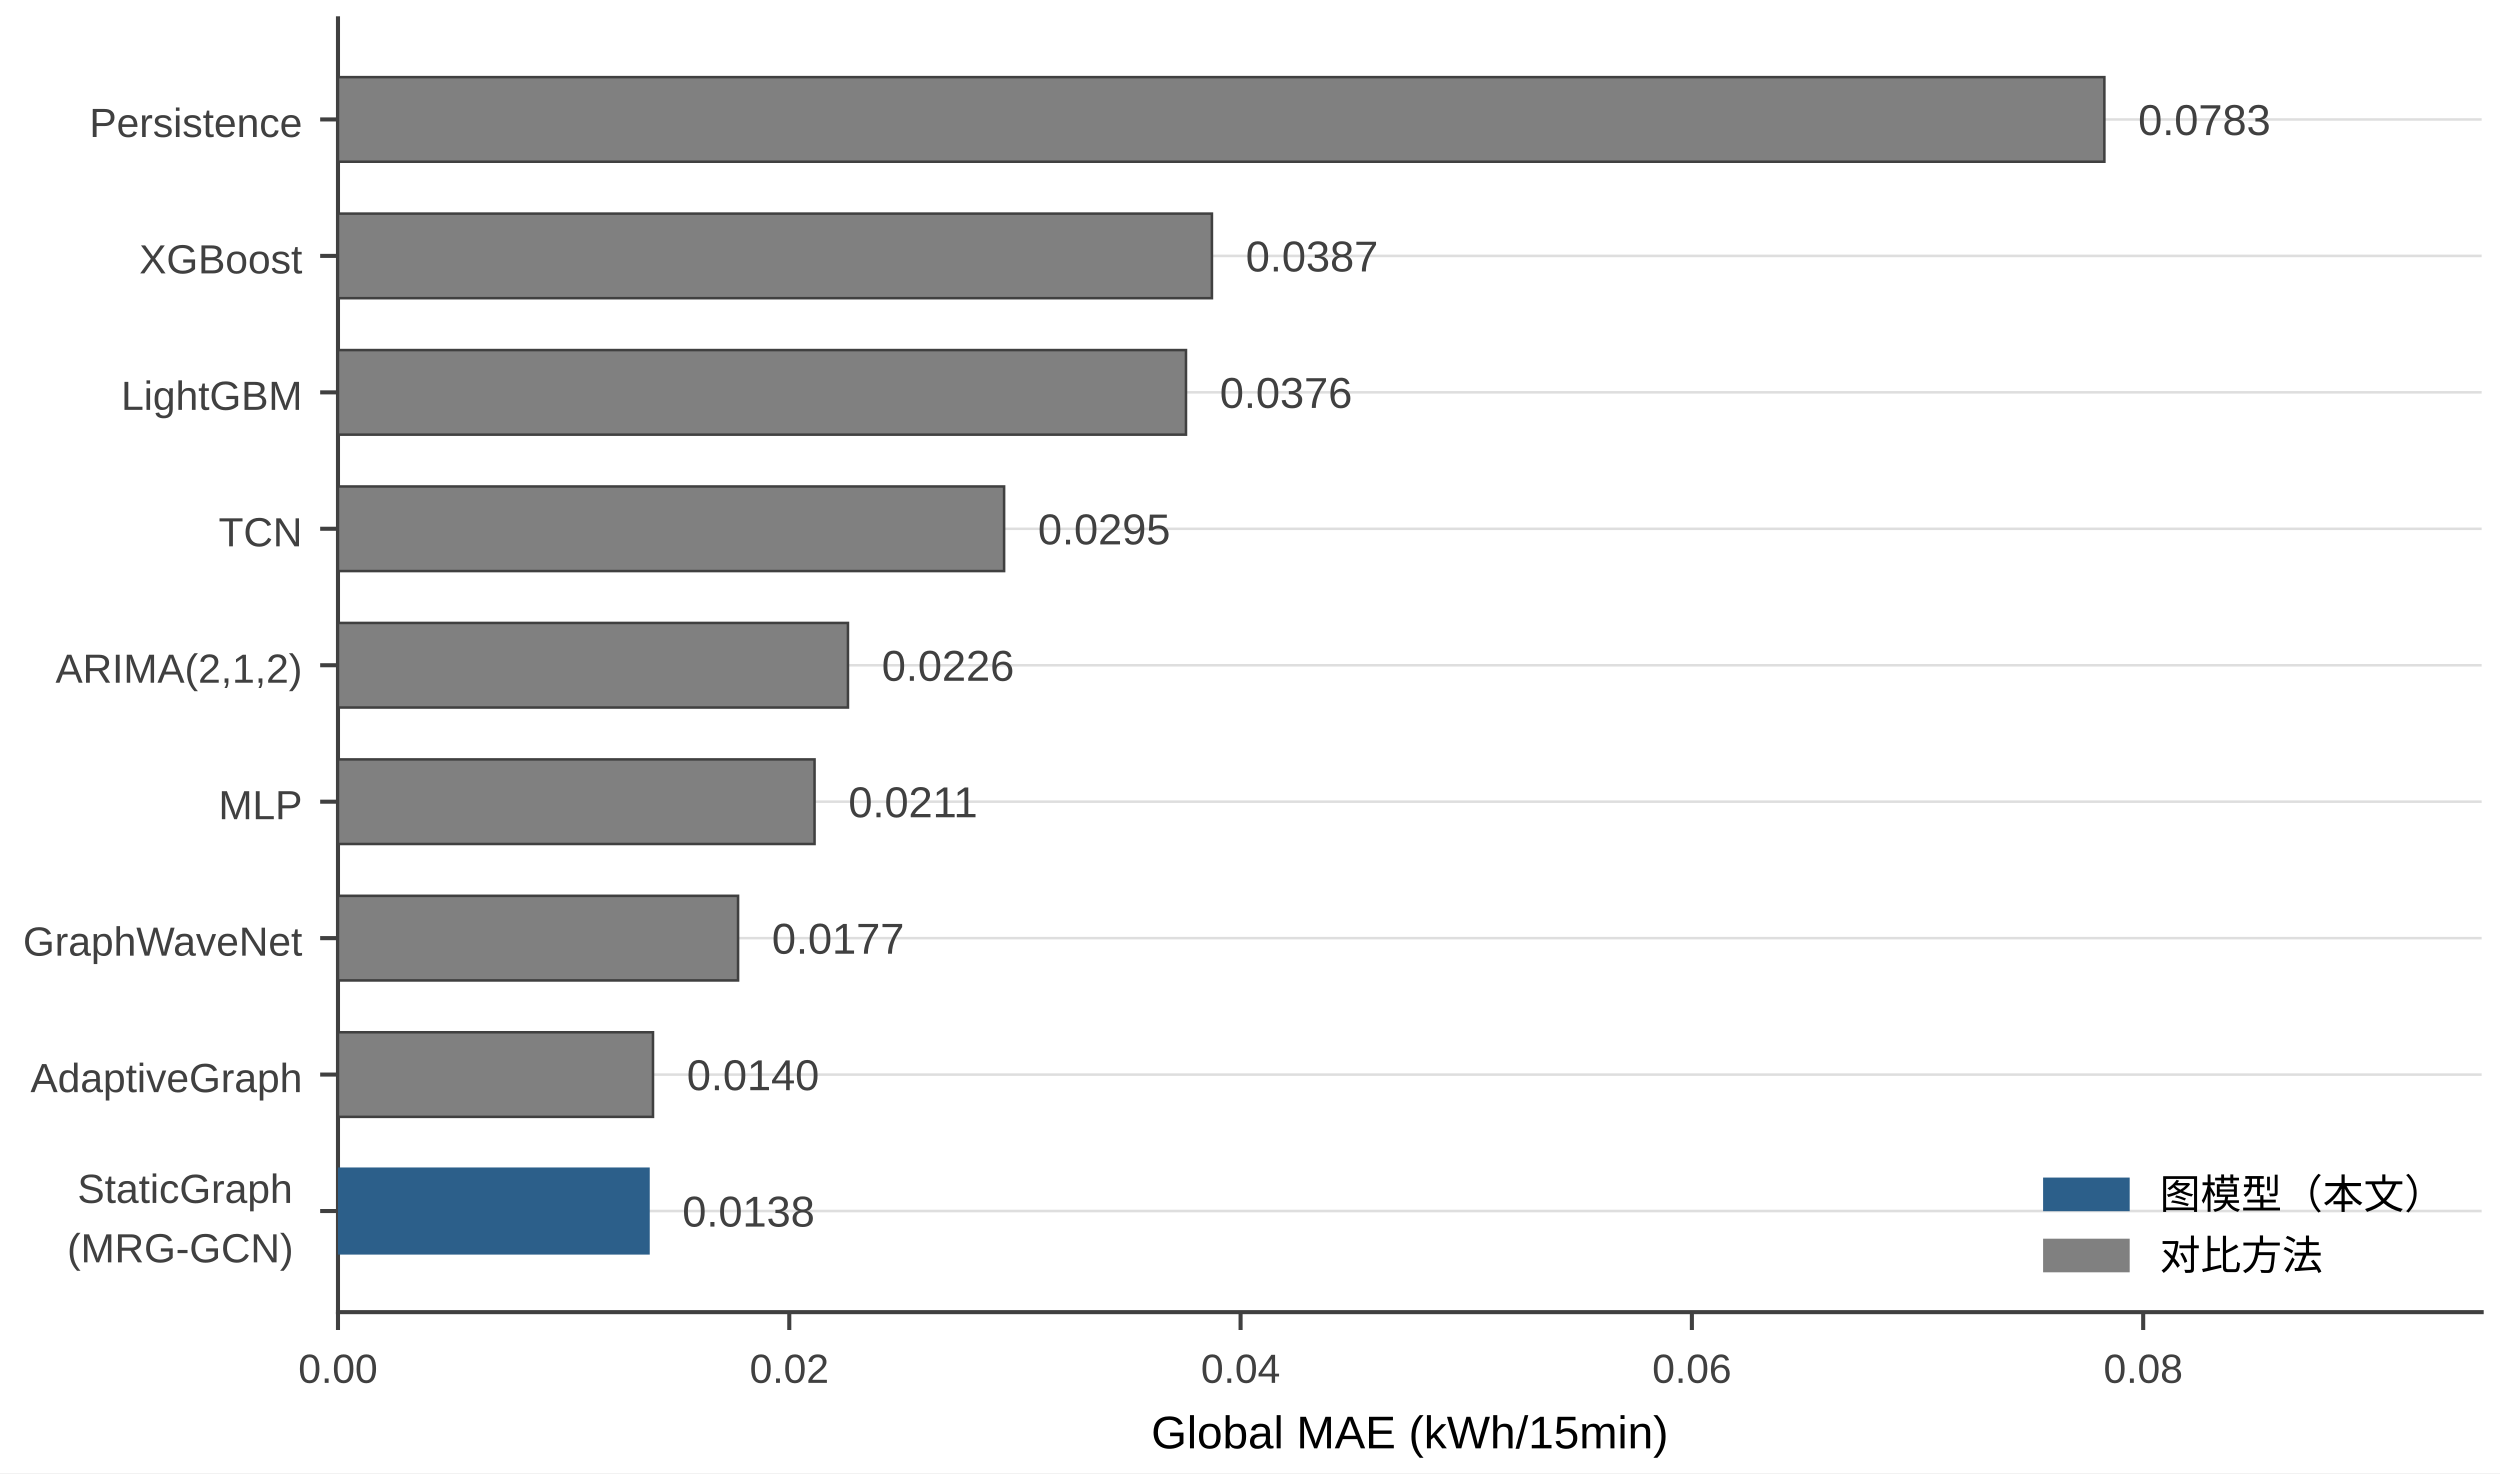
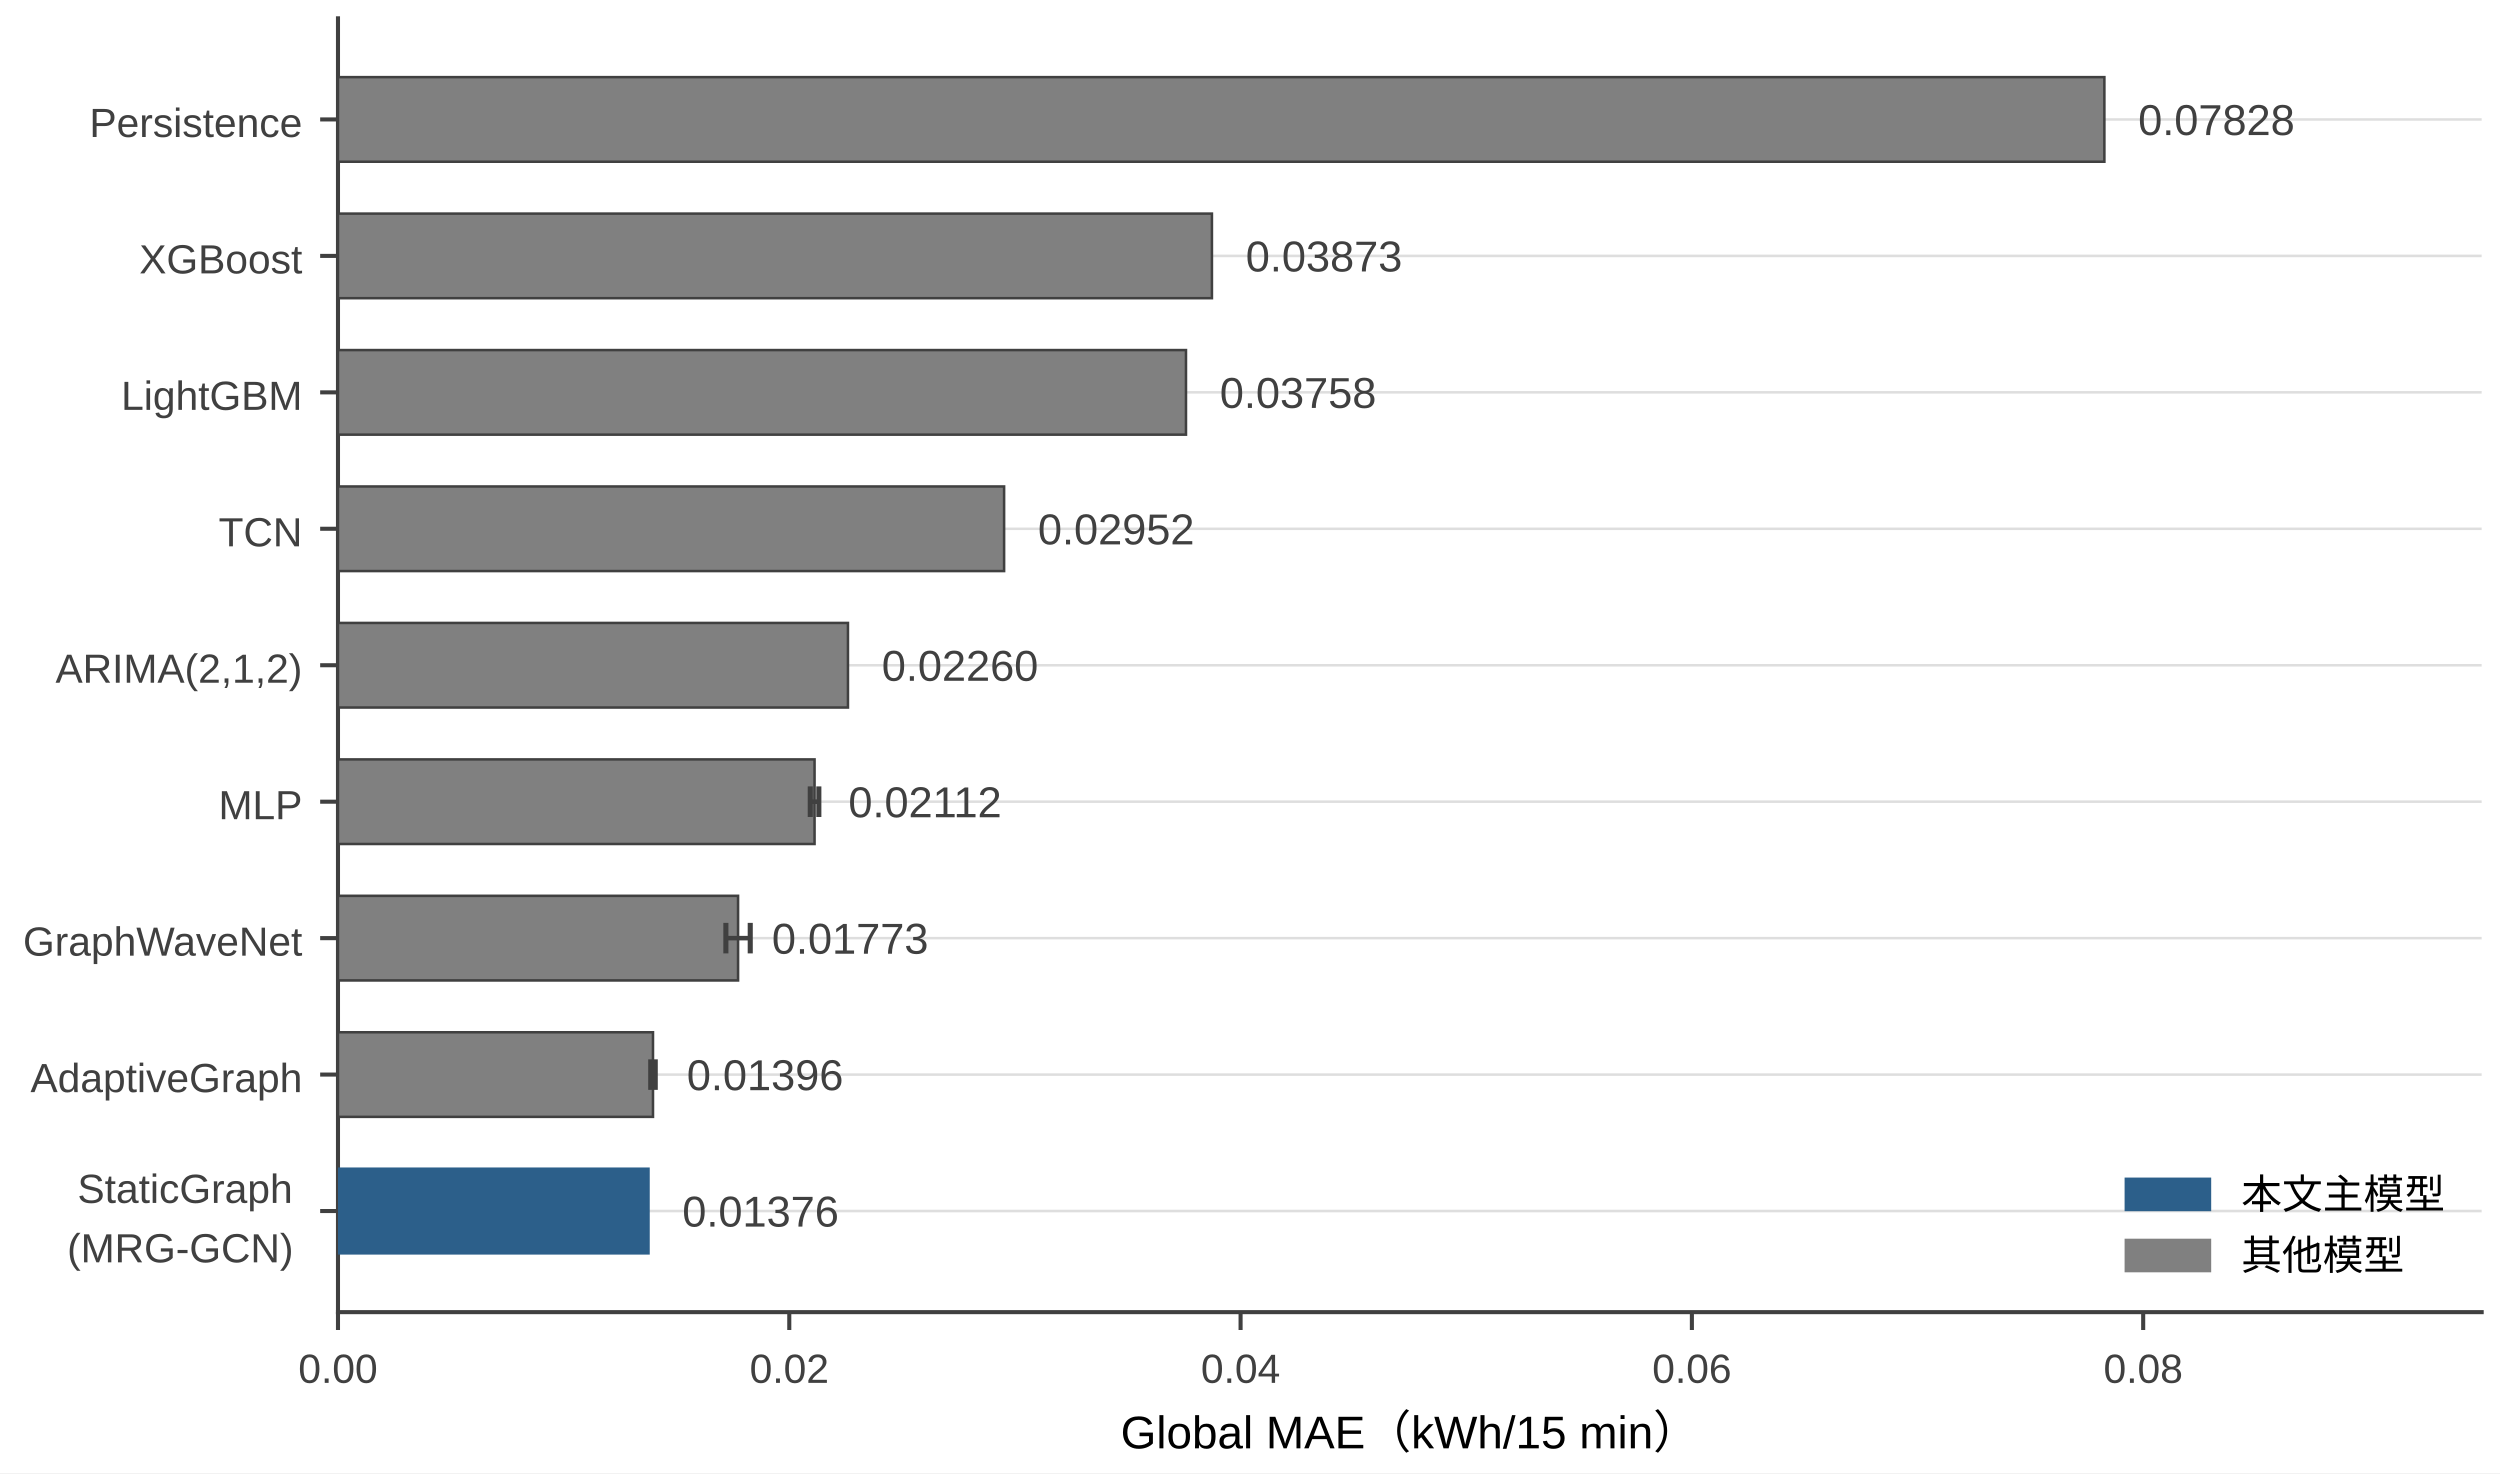
<svg xmlns="http://www.w3.org/2000/svg" xmlns:xlink="http://www.w3.org/1999/xlink" width="490.8pt" height="289.2pt" viewBox="0 0 490.8 289.2" version="1.1">
  <defs>
    <style type="text/css">*{stroke-linejoin: round; stroke-linecap: butt}</style>
  </defs>
  <g id="figure_1">
    <g id="patch_1">
      <path d="M 0 289.2  L 490.8 289.2  L 490.8 0  L 0 0  z " style="fill: #ffffff" />
    </g>
    <g id="axes_1">
      <g id="patch_2">
        <path d="M 66.353 257.6  L 487.2 257.6  L 487.2 3.6  L 66.353 3.6  z " style="fill: #ffffff" />
      </g>
      <g id="matplotlib.axis_1">
        <g id="xtick_1">
          <g id="line2d_1">
            <defs>
-               <path id="me5dda92892" d="M 0 0  L 0 3.5  " style="stroke: #404040; stroke-width: 0.8" />
+               <path id="mbe0ea9880f" d="M 0 0  L 0 3.5  " style="stroke: #404040; stroke-width: 0.8" />
            </defs>
            <g>
-               <use xlink:href="#me5dda92892" x="66.353" y="257.6" style="fill: #404040; stroke: #404040; stroke-width: 0.8" />
+               <use xlink:href="#mbe0ea9880f" x="66.353" y="257.6" style="fill: #404040; stroke: #404040; stroke-width: 0.8" />
            </g>
          </g>
          <g id="text_1">
            <text style="font-size: 8px; font-family: 'PingFang SC', 'Arial', 'Helvetica', 'DejaVu Sans', sans-serif; text-anchor: middle; fill: #404040" x="66.353" y="271.48" transform="rotate(-0 66.3525 271.4795)">0.00</text>
          </g>
        </g>
        <g id="xtick_2">
          <g id="line2d_2">
            <g>
-               <use xlink:href="#me5dda92892" x="154.952" y="257.6" style="fill: #404040; stroke: #404040; stroke-width: 0.8" />
+               <use xlink:href="#mbe0ea9880f" x="154.952" y="257.6" style="fill: #404040; stroke: #404040; stroke-width: 0.8" />
            </g>
          </g>
          <g id="text_2">
            <text style="font-size: 8px; font-family: 'PingFang SC', 'Arial', 'Helvetica', 'DejaVu Sans', sans-serif; text-anchor: middle; fill: #404040" x="154.952" y="271.48" transform="rotate(-0 154.9519 271.4795)">0.02</text>
          </g>
        </g>
        <g id="xtick_3">
          <g id="line2d_3">
            <g>
-               <use xlink:href="#me5dda92892" x="243.551" y="257.6" style="fill: #404040; stroke: #404040; stroke-width: 0.8" />
+               <use xlink:href="#mbe0ea9880f" x="243.551" y="257.6" style="fill: #404040; stroke: #404040; stroke-width: 0.8" />
            </g>
          </g>
          <g id="text_3">
            <text style="font-size: 8px; font-family: 'PingFang SC', 'Arial', 'Helvetica', 'DejaVu Sans', sans-serif; text-anchor: middle; fill: #404040" x="243.551" y="271.48" transform="rotate(-0 243.5512 271.4795)">0.04</text>
          </g>
        </g>
        <g id="xtick_4">
          <g id="line2d_4">
            <g>
-               <use xlink:href="#me5dda92892" x="332.151" y="257.6" style="fill: #404040; stroke: #404040; stroke-width: 0.8" />
+               <use xlink:href="#mbe0ea9880f" x="332.151" y="257.6" style="fill: #404040; stroke: #404040; stroke-width: 0.8" />
            </g>
          </g>
          <g id="text_4">
            <text style="font-size: 8px; font-family: 'PingFang SC', 'Arial', 'Helvetica', 'DejaVu Sans', sans-serif; text-anchor: middle; fill: #404040" x="332.151" y="271.48" transform="rotate(-0 332.1506 271.4795)">0.06</text>
          </g>
        </g>
        <g id="xtick_5">
          <g id="line2d_5">
            <g>
-               <use xlink:href="#me5dda92892" x="420.75" y="257.6" style="fill: #404040; stroke: #404040; stroke-width: 0.8" />
+               <use xlink:href="#mbe0ea9880f" x="420.75" y="257.6" style="fill: #404040; stroke: #404040; stroke-width: 0.8" />
            </g>
          </g>
          <g id="text_5">
            <text style="font-size: 8px; font-family: 'PingFang SC', 'Arial', 'Helvetica', 'DejaVu Sans', sans-serif; text-anchor: middle; fill: #404040" x="420.75" y="271.48" transform="rotate(-0 420.75 271.4795)">0.08</text>
          </g>
        </g>
        <g id="text_6">
-           <text style="font-size: 9px; font-family: 'PingFang SC', 'Arial', 'Helvetica', 'DejaVu Sans', sans-serif; text-anchor: middle" x="276.776" y="284.34" transform="rotate(-0 276.776 284.3395)">Global MAE (kWh/15min)</text>
+           <text style="font-size: 9px; font-family: 'PingFang SC', 'Arial', 'Helvetica', 'DejaVu Sans', sans-serif; text-anchor: middle" x="276.776" y="284.34" transform="rotate(-0 276.776 284.3395)">Global MAE（kWh/15 min）</text>
        </g>
      </g>
      <g id="matplotlib.axis_2">
        <g id="ytick_1">
          <g id="line2d_6">
-             <path d="M 66.353 237.75  L 487.2 237.75  " clip-path="url(#p1f887a9583)" style="fill: none; stroke: #c8c8c8; stroke-opacity: 0.6; stroke-width: 0.5; stroke-linecap: square" />
+             <path d="M 66.353 237.75  L 487.2 237.75  " clip-path="url(#pc0362e26a9)" style="fill: none; stroke: #c8c8c8; stroke-opacity: 0.6; stroke-width: 0.5; stroke-linecap: square" />
          </g>
          <g id="line2d_7">
            <defs>
-               <path id="m194b67b33b" d="M 0 0  L -3.5 0  " style="stroke: #404040; stroke-width: 0.8" />
+               <path id="m013a8aee64" d="M 0 0  L -3.5 0  " style="stroke: #404040; stroke-width: 0.8" />
            </defs>
            <g>
-               <use xlink:href="#m194b67b33b" x="66.353" y="237.75" style="fill: #404040; stroke: #404040; stroke-width: 0.8" />
+               <use xlink:href="#m013a8aee64" x="66.353" y="237.75" style="fill: #404040; stroke: #404040; stroke-width: 0.8" />
            </g>
          </g>
          <g id="text_7">
            <text style="font-size: 8px; font-family: 'PingFang SC', 'Arial', 'Helvetica', 'DejaVu Sans', sans-serif; fill: #404040" transform="translate(15.20875 236.1581)">StaticGraph</text>
            <text style="font-size: 8px; font-family: 'PingFang SC', 'Arial', 'Helvetica', 'DejaVu Sans', sans-serif; fill: #404040" transform="translate(13.1775 247.8218)">(MRG-GCN)</text>
          </g>
        </g>
        <g id="ytick_2">
          <g id="line2d_8">
-             <path d="M 66.353 210.962  L 487.2 210.962  " clip-path="url(#p1f887a9583)" style="fill: none; stroke: #c8c8c8; stroke-opacity: 0.6; stroke-width: 0.5; stroke-linecap: square" />
+             <path d="M 66.353 210.962  L 487.2 210.962  " clip-path="url(#pc0362e26a9)" style="fill: none; stroke: #c8c8c8; stroke-opacity: 0.6; stroke-width: 0.5; stroke-linecap: square" />
          </g>
          <g id="line2d_9">
            <g>
-               <use xlink:href="#m194b67b33b" x="66.353" y="210.962" style="fill: #404040; stroke: #404040; stroke-width: 0.8" />
+               <use xlink:href="#m013a8aee64" x="66.353" y="210.962" style="fill: #404040; stroke: #404040; stroke-width: 0.8" />
            </g>
          </g>
          <g id="text_8">
            <text style="font-size: 8px; font-family: 'PingFang SC', 'Arial', 'Helvetica', 'DejaVu Sans', sans-serif; text-anchor: end; fill: #404040" x="59.352" y="214.402" transform="rotate(-0 59.3525 214.4024)">AdaptiveGraph</text>
          </g>
        </g>
        <g id="ytick_3">
          <g id="line2d_10">
-             <path d="M 66.353 184.175  L 487.2 184.175  " clip-path="url(#p1f887a9583)" style="fill: none; stroke: #c8c8c8; stroke-opacity: 0.6; stroke-width: 0.5; stroke-linecap: square" />
+             <path d="M 66.353 184.175  L 487.2 184.175  " clip-path="url(#pc0362e26a9)" style="fill: none; stroke: #c8c8c8; stroke-opacity: 0.6; stroke-width: 0.5; stroke-linecap: square" />
          </g>
          <g id="line2d_11">
            <g>
-               <use xlink:href="#m194b67b33b" x="66.353" y="184.175" style="fill: #404040; stroke: #404040; stroke-width: 0.8" />
+               <use xlink:href="#m013a8aee64" x="66.353" y="184.175" style="fill: #404040; stroke: #404040; stroke-width: 0.8" />
            </g>
          </g>
          <g id="text_9">
            <text style="font-size: 8px; font-family: 'PingFang SC', 'Arial', 'Helvetica', 'DejaVu Sans', sans-serif; text-anchor: end; fill: #404040" x="59.352" y="187.615" transform="rotate(-0 59.3525 187.6149)">GraphWaveNet</text>
          </g>
        </g>
        <g id="ytick_4">
          <g id="line2d_12">
-             <path d="M 66.353 157.387  L 487.2 157.387  " clip-path="url(#p1f887a9583)" style="fill: none; stroke: #c8c8c8; stroke-opacity: 0.6; stroke-width: 0.5; stroke-linecap: square" />
+             <path d="M 66.353 157.387  L 487.2 157.387  " clip-path="url(#pc0362e26a9)" style="fill: none; stroke: #c8c8c8; stroke-opacity: 0.6; stroke-width: 0.5; stroke-linecap: square" />
          </g>
          <g id="line2d_13">
            <g>
-               <use xlink:href="#m194b67b33b" x="66.353" y="157.387" style="fill: #404040; stroke: #404040; stroke-width: 0.8" />
+               <use xlink:href="#m013a8aee64" x="66.353" y="157.387" style="fill: #404040; stroke: #404040; stroke-width: 0.8" />
            </g>
          </g>
          <g id="text_10">
            <text style="font-size: 8px; font-family: 'PingFang SC', 'Arial', 'Helvetica', 'DejaVu Sans', sans-serif; text-anchor: end; fill: #404040" x="59.352" y="160.827" transform="rotate(-0 59.3525 160.8273)">MLP</text>
          </g>
        </g>
        <g id="ytick_5">
          <g id="line2d_14">
-             <path d="M 66.353 130.6  L 487.2 130.6  " clip-path="url(#p1f887a9583)" style="fill: none; stroke: #c8c8c8; stroke-opacity: 0.6; stroke-width: 0.5; stroke-linecap: square" />
+             <path d="M 66.353 130.6  L 487.2 130.6  " clip-path="url(#pc0362e26a9)" style="fill: none; stroke: #c8c8c8; stroke-opacity: 0.6; stroke-width: 0.5; stroke-linecap: square" />
          </g>
          <g id="line2d_15">
            <g>
-               <use xlink:href="#m194b67b33b" x="66.353" y="130.6" style="fill: #404040; stroke: #404040; stroke-width: 0.8" />
+               <use xlink:href="#m013a8aee64" x="66.353" y="130.6" style="fill: #404040; stroke: #404040; stroke-width: 0.8" />
            </g>
          </g>
          <g id="text_11">
            <text style="font-size: 8px; font-family: 'PingFang SC', 'Arial', 'Helvetica', 'DejaVu Sans', sans-serif; text-anchor: end; fill: #404040" x="59.352" y="134.04" transform="rotate(-0 59.3525 134.0398)">ARIMA(2,1,2)</text>
          </g>
        </g>
        <g id="ytick_6">
          <g id="line2d_16">
-             <path d="M 66.353 103.812  L 487.2 103.812  " clip-path="url(#p1f887a9583)" style="fill: none; stroke: #c8c8c8; stroke-opacity: 0.6; stroke-width: 0.5; stroke-linecap: square" />
+             <path d="M 66.353 103.812  L 487.2 103.812  " clip-path="url(#pc0362e26a9)" style="fill: none; stroke: #c8c8c8; stroke-opacity: 0.6; stroke-width: 0.5; stroke-linecap: square" />
          </g>
          <g id="line2d_17">
            <g>
-               <use xlink:href="#m194b67b33b" x="66.353" y="103.812" style="fill: #404040; stroke: #404040; stroke-width: 0.8" />
+               <use xlink:href="#m013a8aee64" x="66.353" y="103.812" style="fill: #404040; stroke: #404040; stroke-width: 0.8" />
            </g>
          </g>
          <g id="text_12">
            <text style="font-size: 8px; font-family: 'PingFang SC', 'Arial', 'Helvetica', 'DejaVu Sans', sans-serif; text-anchor: end; fill: #404040" x="59.352" y="107.252" transform="rotate(-0 59.3525 107.2522)">TCN</text>
          </g>
        </g>
        <g id="ytick_7">
          <g id="line2d_18">
-             <path d="M 66.353 77.025  L 487.2 77.025  " clip-path="url(#p1f887a9583)" style="fill: none; stroke: #c8c8c8; stroke-opacity: 0.6; stroke-width: 0.5; stroke-linecap: square" />
+             <path d="M 66.353 77.025  L 487.2 77.025  " clip-path="url(#pc0362e26a9)" style="fill: none; stroke: #c8c8c8; stroke-opacity: 0.6; stroke-width: 0.5; stroke-linecap: square" />
          </g>
          <g id="line2d_19">
            <g>
-               <use xlink:href="#m194b67b33b" x="66.353" y="77.025" style="fill: #404040; stroke: #404040; stroke-width: 0.8" />
+               <use xlink:href="#m013a8aee64" x="66.353" y="77.025" style="fill: #404040; stroke: #404040; stroke-width: 0.8" />
            </g>
          </g>
          <g id="text_13">
            <text style="font-size: 8px; font-family: 'PingFang SC', 'Arial', 'Helvetica', 'DejaVu Sans', sans-serif; text-anchor: end; fill: #404040" x="59.352" y="80.465" transform="rotate(-0 59.3525 80.46467)">LightGBM</text>
          </g>
        </g>
        <g id="ytick_8">
          <g id="line2d_20">
-             <path d="M 66.353 50.237  L 487.2 50.237  " clip-path="url(#p1f887a9583)" style="fill: none; stroke: #c8c8c8; stroke-opacity: 0.6; stroke-width: 0.5; stroke-linecap: square" />
+             <path d="M 66.353 50.237  L 487.2 50.237  " clip-path="url(#pc0362e26a9)" style="fill: none; stroke: #c8c8c8; stroke-opacity: 0.6; stroke-width: 0.5; stroke-linecap: square" />
          </g>
          <g id="line2d_21">
            <g>
-               <use xlink:href="#m194b67b33b" x="66.353" y="50.237" style="fill: #404040; stroke: #404040; stroke-width: 0.8" />
+               <use xlink:href="#m013a8aee64" x="66.353" y="50.237" style="fill: #404040; stroke: #404040; stroke-width: 0.8" />
            </g>
          </g>
          <g id="text_14">
            <text style="font-size: 8px; font-family: 'PingFang SC', 'Arial', 'Helvetica', 'DejaVu Sans', sans-serif; text-anchor: end; fill: #404040" x="59.352" y="53.677" transform="rotate(-0 59.3525 53.67712)">XGBoost</text>
          </g>
        </g>
        <g id="ytick_9">
          <g id="line2d_22">
-             <path d="M 66.353 23.45  L 487.2 23.45  " clip-path="url(#p1f887a9583)" style="fill: none; stroke: #c8c8c8; stroke-opacity: 0.6; stroke-width: 0.5; stroke-linecap: square" />
+             <path d="M 66.353 23.45  L 487.2 23.45  " clip-path="url(#pc0362e26a9)" style="fill: none; stroke: #c8c8c8; stroke-opacity: 0.6; stroke-width: 0.5; stroke-linecap: square" />
          </g>
          <g id="line2d_23">
            <g>
-               <use xlink:href="#m194b67b33b" x="66.353" y="23.45" style="fill: #404040; stroke: #404040; stroke-width: 0.8" />
+               <use xlink:href="#m013a8aee64" x="66.353" y="23.45" style="fill: #404040; stroke: #404040; stroke-width: 0.8" />
            </g>
          </g>
          <g id="text_15">
            <text style="font-size: 8px; font-family: 'PingFang SC', 'Arial', 'Helvetica', 'DejaVu Sans', sans-serif; text-anchor: end; fill: #404040" x="59.352" y="26.89" transform="rotate(-0 59.3525 26.88957)">Persistence</text>
          </g>
        </g>
      </g>
      <g id="patch_3">
        <path d="M 66.353 257.6  L 66.353 3.6  " style="fill: none; stroke: #404040; stroke-width: 0.8; stroke-linejoin: miter; stroke-linecap: square" />
      </g>
      <g id="patch_4">
        <path d="M 66.353 257.6  L 487.2 257.6  " style="fill: none; stroke: #404040; stroke-width: 0.8; stroke-linejoin: miter; stroke-linecap: square" />
      </g>
      <g id="patch_5">
-         <path d="M 66.353 246.054  L 127.309 246.054  L 127.309 229.446  L 66.353 229.446  z " clip-path="url(#p1f887a9583)" style="fill: #2c5f8a; stroke: #2c5f8a; stroke-width: 0.5; stroke-linejoin: miter" />
+         <path d="M 66.353 246.054  L 127.309 246.054  L 127.309 229.446  L 66.353 229.446  z " clip-path="url(#pc0362e26a9)" style="fill: #2c5f8a; stroke: #2c5f8a; stroke-width: 0.5; stroke-linejoin: miter" />
      </g>
      <g id="patch_6">
-         <path d="M 66.353 219.267  L 128.195 219.267  L 128.195 202.658  L 66.353 202.658  z " clip-path="url(#p1f887a9583)" style="fill: #808080; stroke: #404040; stroke-width: 0.5; stroke-linejoin: miter" />
+         <path d="M 66.353 219.267  L 128.195 219.267  L 128.195 202.658  L 66.353 202.658  z " clip-path="url(#pc0362e26a9)" style="fill: #808080; stroke: #404040; stroke-width: 0.5; stroke-linejoin: miter" />
      </g>
      <g id="patch_7">
-         <path d="M 66.353 192.479  L 144.896 192.479  L 144.896 175.871  L 66.353 175.871  z " clip-path="url(#p1f887a9583)" style="fill: #808080; stroke: #404040; stroke-width: 0.5; stroke-linejoin: miter" />
+         <path d="M 66.353 192.479  L 144.896 192.479  L 144.896 175.871  L 66.353 175.871  z " clip-path="url(#pc0362e26a9)" style="fill: #808080; stroke: #404040; stroke-width: 0.5; stroke-linejoin: miter" />
      </g>
      <g id="patch_8">
-         <path d="M 66.353 165.691  L 159.913 165.691  L 159.913 149.083  L 66.353 149.083  z " clip-path="url(#p1f887a9583)" style="fill: #808080; stroke: #404040; stroke-width: 0.5; stroke-linejoin: miter" />
+         <path d="M 66.353 165.691  L 159.913 165.691  L 159.913 149.083  L 66.353 149.083  z " clip-path="url(#pc0362e26a9)" style="fill: #808080; stroke: #404040; stroke-width: 0.5; stroke-linejoin: miter" />
      </g>
      <g id="patch_9">
-         <path d="M 66.353 138.904  L 166.47 138.904  L 166.47 122.296  L 66.353 122.296  z " clip-path="url(#p1f887a9583)" style="fill: #808080; stroke: #404040; stroke-width: 0.5; stroke-linejoin: miter" />
+         <path d="M 66.353 138.904  L 166.47 138.904  L 166.47 122.296  L 66.353 122.296  z " clip-path="url(#pc0362e26a9)" style="fill: #808080; stroke: #404040; stroke-width: 0.5; stroke-linejoin: miter" />
      </g>
      <g id="patch_10">
-         <path d="M 66.353 112.116  L 197.125 112.116  L 197.125 95.508  L 66.353 95.508  z " clip-path="url(#p1f887a9583)" style="fill: #808080; stroke: #404040; stroke-width: 0.5; stroke-linejoin: miter" />
+         <path d="M 66.353 112.116  L 197.125 112.116  L 197.125 95.508  L 66.353 95.508  z " clip-path="url(#pc0362e26a9)" style="fill: #808080; stroke: #404040; stroke-width: 0.5; stroke-linejoin: miter" />
      </g>
      <g id="patch_11">
-         <path d="M 66.353 85.329  L 232.831 85.329  L 232.831 68.721  L 66.353 68.721  z " clip-path="url(#p1f887a9583)" style="fill: #808080; stroke: #404040; stroke-width: 0.5; stroke-linejoin: miter" />
+         <path d="M 66.353 85.329  L 232.831 85.329  L 232.831 68.721  L 66.353 68.721  z " clip-path="url(#pc0362e26a9)" style="fill: #808080; stroke: #404040; stroke-width: 0.5; stroke-linejoin: miter" />
      </g>
      <g id="patch_12">
-         <path d="M 66.353 58.541  L 237.925 58.541  L 237.925 41.933  L 66.353 41.933  z " clip-path="url(#p1f887a9583)" style="fill: #808080; stroke: #404040; stroke-width: 0.5; stroke-linejoin: miter" />
+         <path d="M 66.353 58.541  L 237.925 58.541  L 237.925 41.933  L 66.353 41.933  z " clip-path="url(#pc0362e26a9)" style="fill: #808080; stroke: #404040; stroke-width: 0.5; stroke-linejoin: miter" />
      </g>
      <g id="patch_13">
-         <path d="M 66.353 31.754  L 413.13 31.754  L 413.13 15.145  L 66.353 15.145  z " clip-path="url(#p1f887a9583)" style="fill: #808080; stroke: #404040; stroke-width: 0.5; stroke-linejoin: miter" />
+         <path d="M 66.353 31.754  L 413.13 31.754  L 413.13 15.145  L 66.353 15.145  z " clip-path="url(#pc0362e26a9)" style="fill: #808080; stroke: #404040; stroke-width: 0.5; stroke-linejoin: miter" />
      </g>
      <g id="text_16">
-         <text style="font-size: 8.5px; font-family: 'PingFang SC', 'Arial', 'Helvetica', 'DejaVu Sans', sans-serif; text-anchor: start; fill: #404040" x="133.954" y="240.81" transform="rotate(-0 133.9538 240.8099)">0.0138</text>
+         <text style="font-size: 8.5px; font-family: 'PingFang SC', 'Arial', 'Helvetica', 'DejaVu Sans', sans-serif; text-anchor: start; fill: #404040" x="133.954" y="240.81" transform="rotate(-0 133.9538 240.8099)">0.01376</text>
      </g>
      <g id="text_17">
-         <text style="font-size: 8.5px; font-family: 'PingFang SC', 'Arial', 'Helvetica', 'DejaVu Sans', sans-serif; text-anchor: start; fill: #404040" x="134.84" y="214.022" transform="rotate(-0 134.8398 214.0224)">0.0140</text>
+         <text style="font-size: 8.5px; font-family: 'PingFang SC', 'Arial', 'Helvetica', 'DejaVu Sans', sans-serif; text-anchor: start; fill: #404040" x="134.84" y="214.022" transform="rotate(-0 134.8398 214.0224)">0.01396</text>
      </g>
      <g id="text_18">
-         <text style="font-size: 8.5px; font-family: 'PingFang SC', 'Arial', 'Helvetica', 'DejaVu Sans', sans-serif; text-anchor: start; fill: #404040" x="151.541" y="187.235" transform="rotate(-0 151.5408 187.2349)">0.0177</text>
+         <text style="font-size: 8.5px; font-family: 'PingFang SC', 'Arial', 'Helvetica', 'DejaVu Sans', sans-serif; text-anchor: start; fill: #404040" x="151.541" y="187.235" transform="rotate(-0 151.5408 187.2349)">0.01773</text>
      </g>
      <g id="text_19">
-         <text style="font-size: 8.5px; font-family: 'PingFang SC', 'Arial', 'Helvetica', 'DejaVu Sans', sans-serif; text-anchor: start; fill: #404040" x="166.558" y="160.447" transform="rotate(-0 166.5584 160.4473)">0.0211</text>
+         <text style="font-size: 8.5px; font-family: 'PingFang SC', 'Arial', 'Helvetica', 'DejaVu Sans', sans-serif; text-anchor: start; fill: #404040" x="166.558" y="160.447" transform="rotate(-0 166.5584 160.4473)">0.02112</text>
      </g>
      <g id="text_20">
-         <text style="font-size: 8.5px; font-family: 'PingFang SC', 'Arial', 'Helvetica', 'DejaVu Sans', sans-serif; text-anchor: start; fill: #404040" x="173.115" y="133.66" transform="rotate(-0 173.1147 133.6598)">0.0226</text>
+         <text style="font-size: 8.5px; font-family: 'PingFang SC', 'Arial', 'Helvetica', 'DejaVu Sans', sans-serif; text-anchor: start; fill: #404040" x="173.115" y="133.66" transform="rotate(-0 173.1147 133.6598)">0.02260</text>
      </g>
      <g id="text_21">
-         <text style="font-size: 8.5px; font-family: 'PingFang SC', 'Arial', 'Helvetica', 'DejaVu Sans', sans-serif; text-anchor: start; fill: #404040" x="203.77" y="106.872" transform="rotate(-0 203.7701 106.8722)">0.0295</text>
+         <text style="font-size: 8.5px; font-family: 'PingFang SC', 'Arial', 'Helvetica', 'DejaVu Sans', sans-serif; text-anchor: start; fill: #404040" x="203.77" y="106.872" transform="rotate(-0 203.7701 106.8722)">0.02952</text>
      </g>
      <g id="text_22">
-         <text style="font-size: 8.5px; font-family: 'PingFang SC', 'Arial', 'Helvetica', 'DejaVu Sans', sans-serif; text-anchor: start; fill: #404040" x="239.476" y="80.085" transform="rotate(-0 239.4757 80.08467)">0.0376</text>
+         <text style="font-size: 8.5px; font-family: 'PingFang SC', 'Arial', 'Helvetica', 'DejaVu Sans', sans-serif; text-anchor: start; fill: #404040" x="239.476" y="80.085" transform="rotate(-0 239.4757 80.08467)">0.03758</text>
      </g>
      <g id="text_23">
-         <text style="font-size: 8.5px; font-family: 'PingFang SC', 'Arial', 'Helvetica', 'DejaVu Sans', sans-serif; text-anchor: start; fill: #404040" x="244.57" y="53.297" transform="rotate(-0 244.5701 53.29712)">0.0387</text>
+         <text style="font-size: 8.5px; font-family: 'PingFang SC', 'Arial', 'Helvetica', 'DejaVu Sans', sans-serif; text-anchor: start; fill: #404040" x="244.57" y="53.297" transform="rotate(-0 244.5701 53.29712)">0.03873</text>
      </g>
      <g id="text_24">
-         <text style="font-size: 8.5px; font-family: 'PingFang SC', 'Arial', 'Helvetica', 'DejaVu Sans', sans-serif; text-anchor: start; fill: #404040" x="419.775" y="26.51" transform="rotate(-0 419.7754 26.50957)">0.0783</text>
+         <text style="font-size: 8.5px; font-family: 'PingFang SC', 'Arial', 'Helvetica', 'DejaVu Sans', sans-serif; text-anchor: start; fill: #404040" x="419.775" y="26.51" transform="rotate(-0 419.7754 26.50957)">0.07828</text>
+       </g>
+       <g id="LineCollection_1">
+         <path d="M 127.752 210.962  L 128.638 210.962  " clip-path="url(#pc0362e26a9)" style="fill: none; stroke: #404040; stroke-width: 0.9" />
+       </g>
+       <g id="line2d_24">
+         <defs>
+           <path id="m4ba23d37ac" d="M 0 3  L 0 -3  " style="stroke: #404040" />
+         </defs>
+         <g clip-path="url(#pc0362e26a9)">
+           <use xlink:href="#m4ba23d37ac" x="127.752" y="210.962" style="fill: #1f77b4; stroke: #404040" />
+         </g>
+       </g>
+       <g id="line2d_25">
+         <g clip-path="url(#pc0362e26a9)">
+           <use xlink:href="#m4ba23d37ac" x="128.638" y="210.962" style="fill: #1f77b4; stroke: #404040" />
+         </g>
+       </g>
+       <g id="LineCollection_2">
+         <path d="M 142.504 184.175  L 147.288 184.175  " clip-path="url(#pc0362e26a9)" style="fill: none; stroke: #404040; stroke-width: 0.9" />
+       </g>
+       <g id="line2d_26">
+         <g clip-path="url(#pc0362e26a9)">
+           <use xlink:href="#m4ba23d37ac" x="142.504" y="184.175" style="fill: #1f77b4; stroke: #404040" />
+         </g>
+       </g>
+       <g id="line2d_27">
+         <g clip-path="url(#pc0362e26a9)">
+           <use xlink:href="#m4ba23d37ac" x="147.288" y="184.175" style="fill: #1f77b4; stroke: #404040" />
+         </g>
+       </g>
+       <g id="LineCollection_3">
+         <path d="M 159.072 157.387  L 160.755 157.387  " clip-path="url(#pc0362e26a9)" style="fill: none; stroke: #404040; stroke-width: 0.9" />
+       </g>
+       <g id="line2d_28">
+         <g clip-path="url(#pc0362e26a9)">
+           <use xlink:href="#m4ba23d37ac" x="159.072" y="157.387" style="fill: #1f77b4; stroke: #404040" />
+         </g>
+       </g>
+       <g id="line2d_29">
+         <g clip-path="url(#pc0362e26a9)">
+           <use xlink:href="#m4ba23d37ac" x="160.755" y="157.387" style="fill: #1f77b4; stroke: #404040" />
+         </g>
      </g>
      <g id="legend_1">
        <g id="patch_14">
-           <path d="M 401.6 237.28  L 417.6 237.28  L 417.6 231.68  L 401.6 231.68  z " style="fill: #2c5f8a; stroke: #2c5f8a; stroke-linejoin: miter" />
+           <path d="M 417.6 237.28  L 433.6 237.28  L 433.6 231.68  L 417.6 231.68  z " style="fill: #2c5f8a; stroke: #2c5f8a; stroke-linejoin: miter" />
        </g>
        <g id="text_25">
-           <text style="font-size: 8px; font-family: 'PingFang SC', 'Arial', 'Helvetica', 'DejaVu Sans', sans-serif; text-anchor: start" x="424" y="237.28" transform="rotate(-0 423.9995 237.2795)">图模型（本文）</text>
+           <text style="font-size: 8px; font-family: 'PingFang SC', 'Arial', 'Helvetica', 'DejaVu Sans', sans-serif; text-anchor: start" x="440" y="237.28" transform="rotate(-0 439.9995 237.2795)">本文主模型</text>
        </g>
        <g id="patch_15">
-           <path d="M 401.6 249.28  L 417.6 249.28  L 417.6 243.68  L 401.6 243.68  z " style="fill: #808080; stroke: #808080; stroke-linejoin: miter" />
+           <path d="M 417.6 249.28  L 433.6 249.28  L 433.6 243.68  L 417.6 243.68  z " style="fill: #808080; stroke: #808080; stroke-linejoin: miter" />
        </g>
        <g id="text_26">
-           <text style="font-size: 8px; font-family: 'PingFang SC', 'Arial', 'Helvetica', 'DejaVu Sans', sans-serif; text-anchor: start" x="424" y="249.28" transform="rotate(-0 423.9995 249.2795)">对比方法</text>
+           <text style="font-size: 8px; font-family: 'PingFang SC', 'Arial', 'Helvetica', 'DejaVu Sans', sans-serif; text-anchor: start" x="440" y="249.28" transform="rotate(-0 439.9995 249.2795)">其他模型</text>
        </g>
      </g>
    </g>
  </g>
  <defs>
-     <clipPath id="p1f887a9583">
+     <clipPath id="pc0362e26a9">
      <rect x="66.353" y="3.6" width="420.847" height="254" />
    </clipPath>
  </defs>
</svg>
